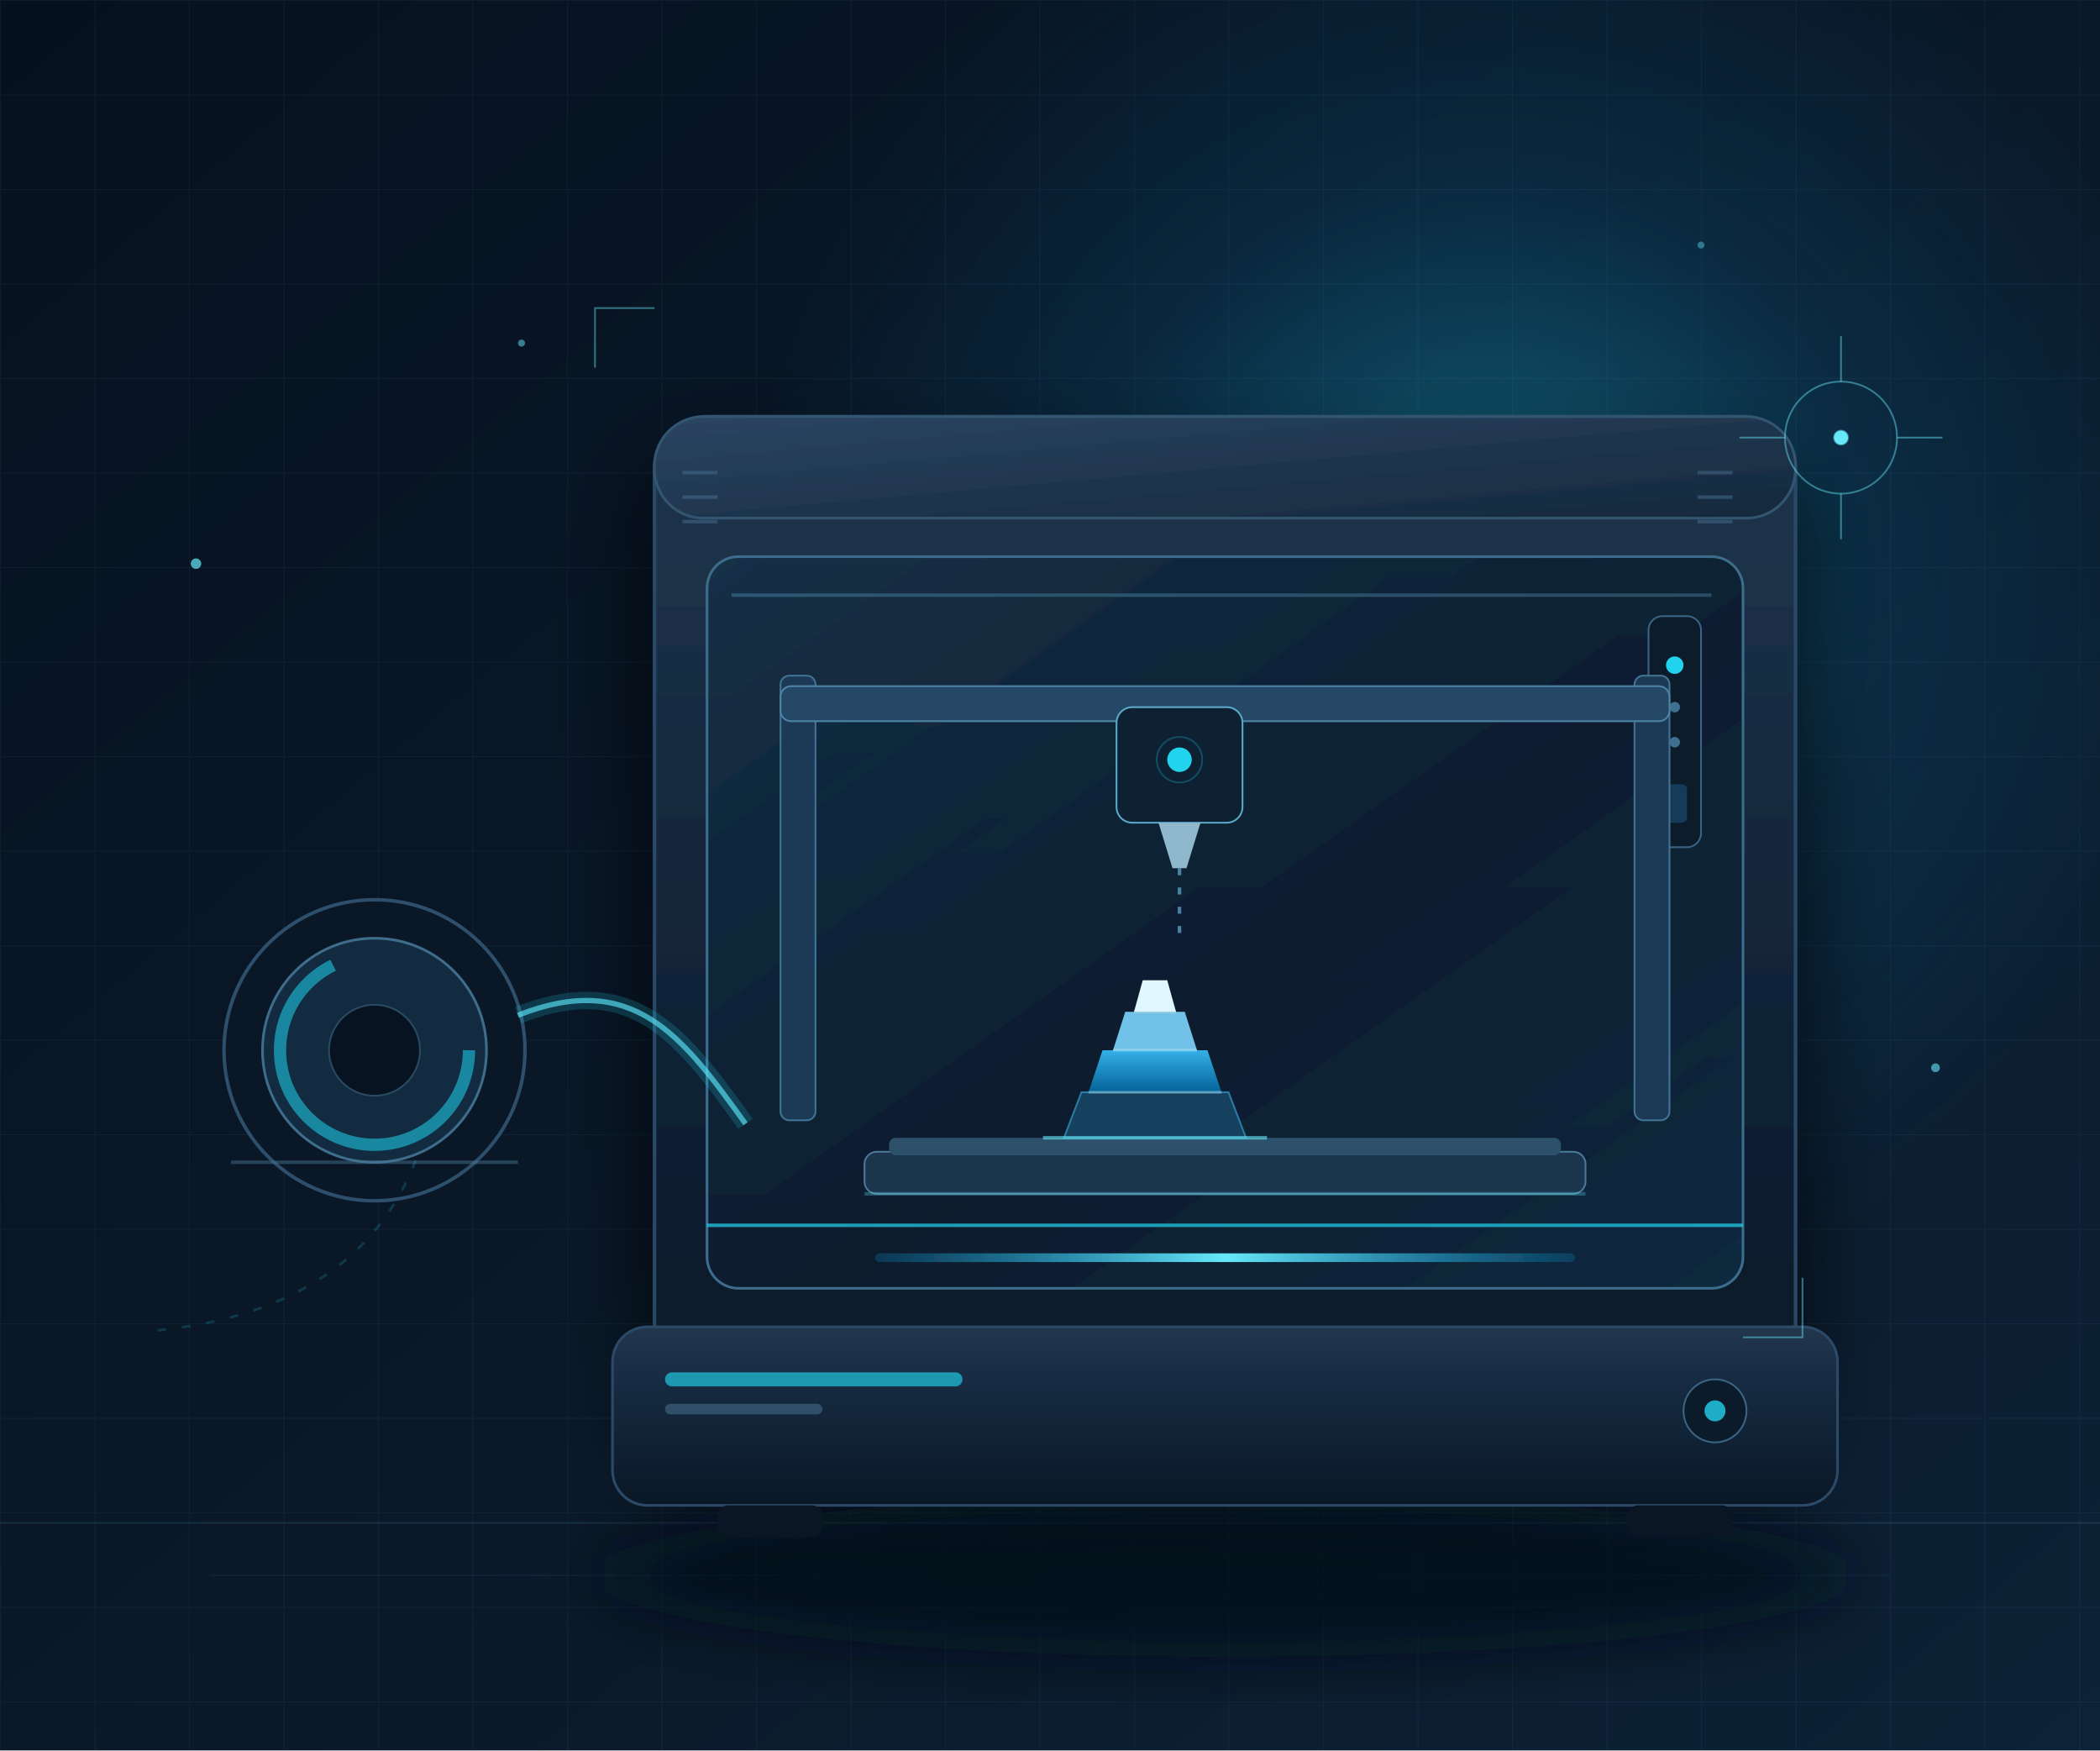
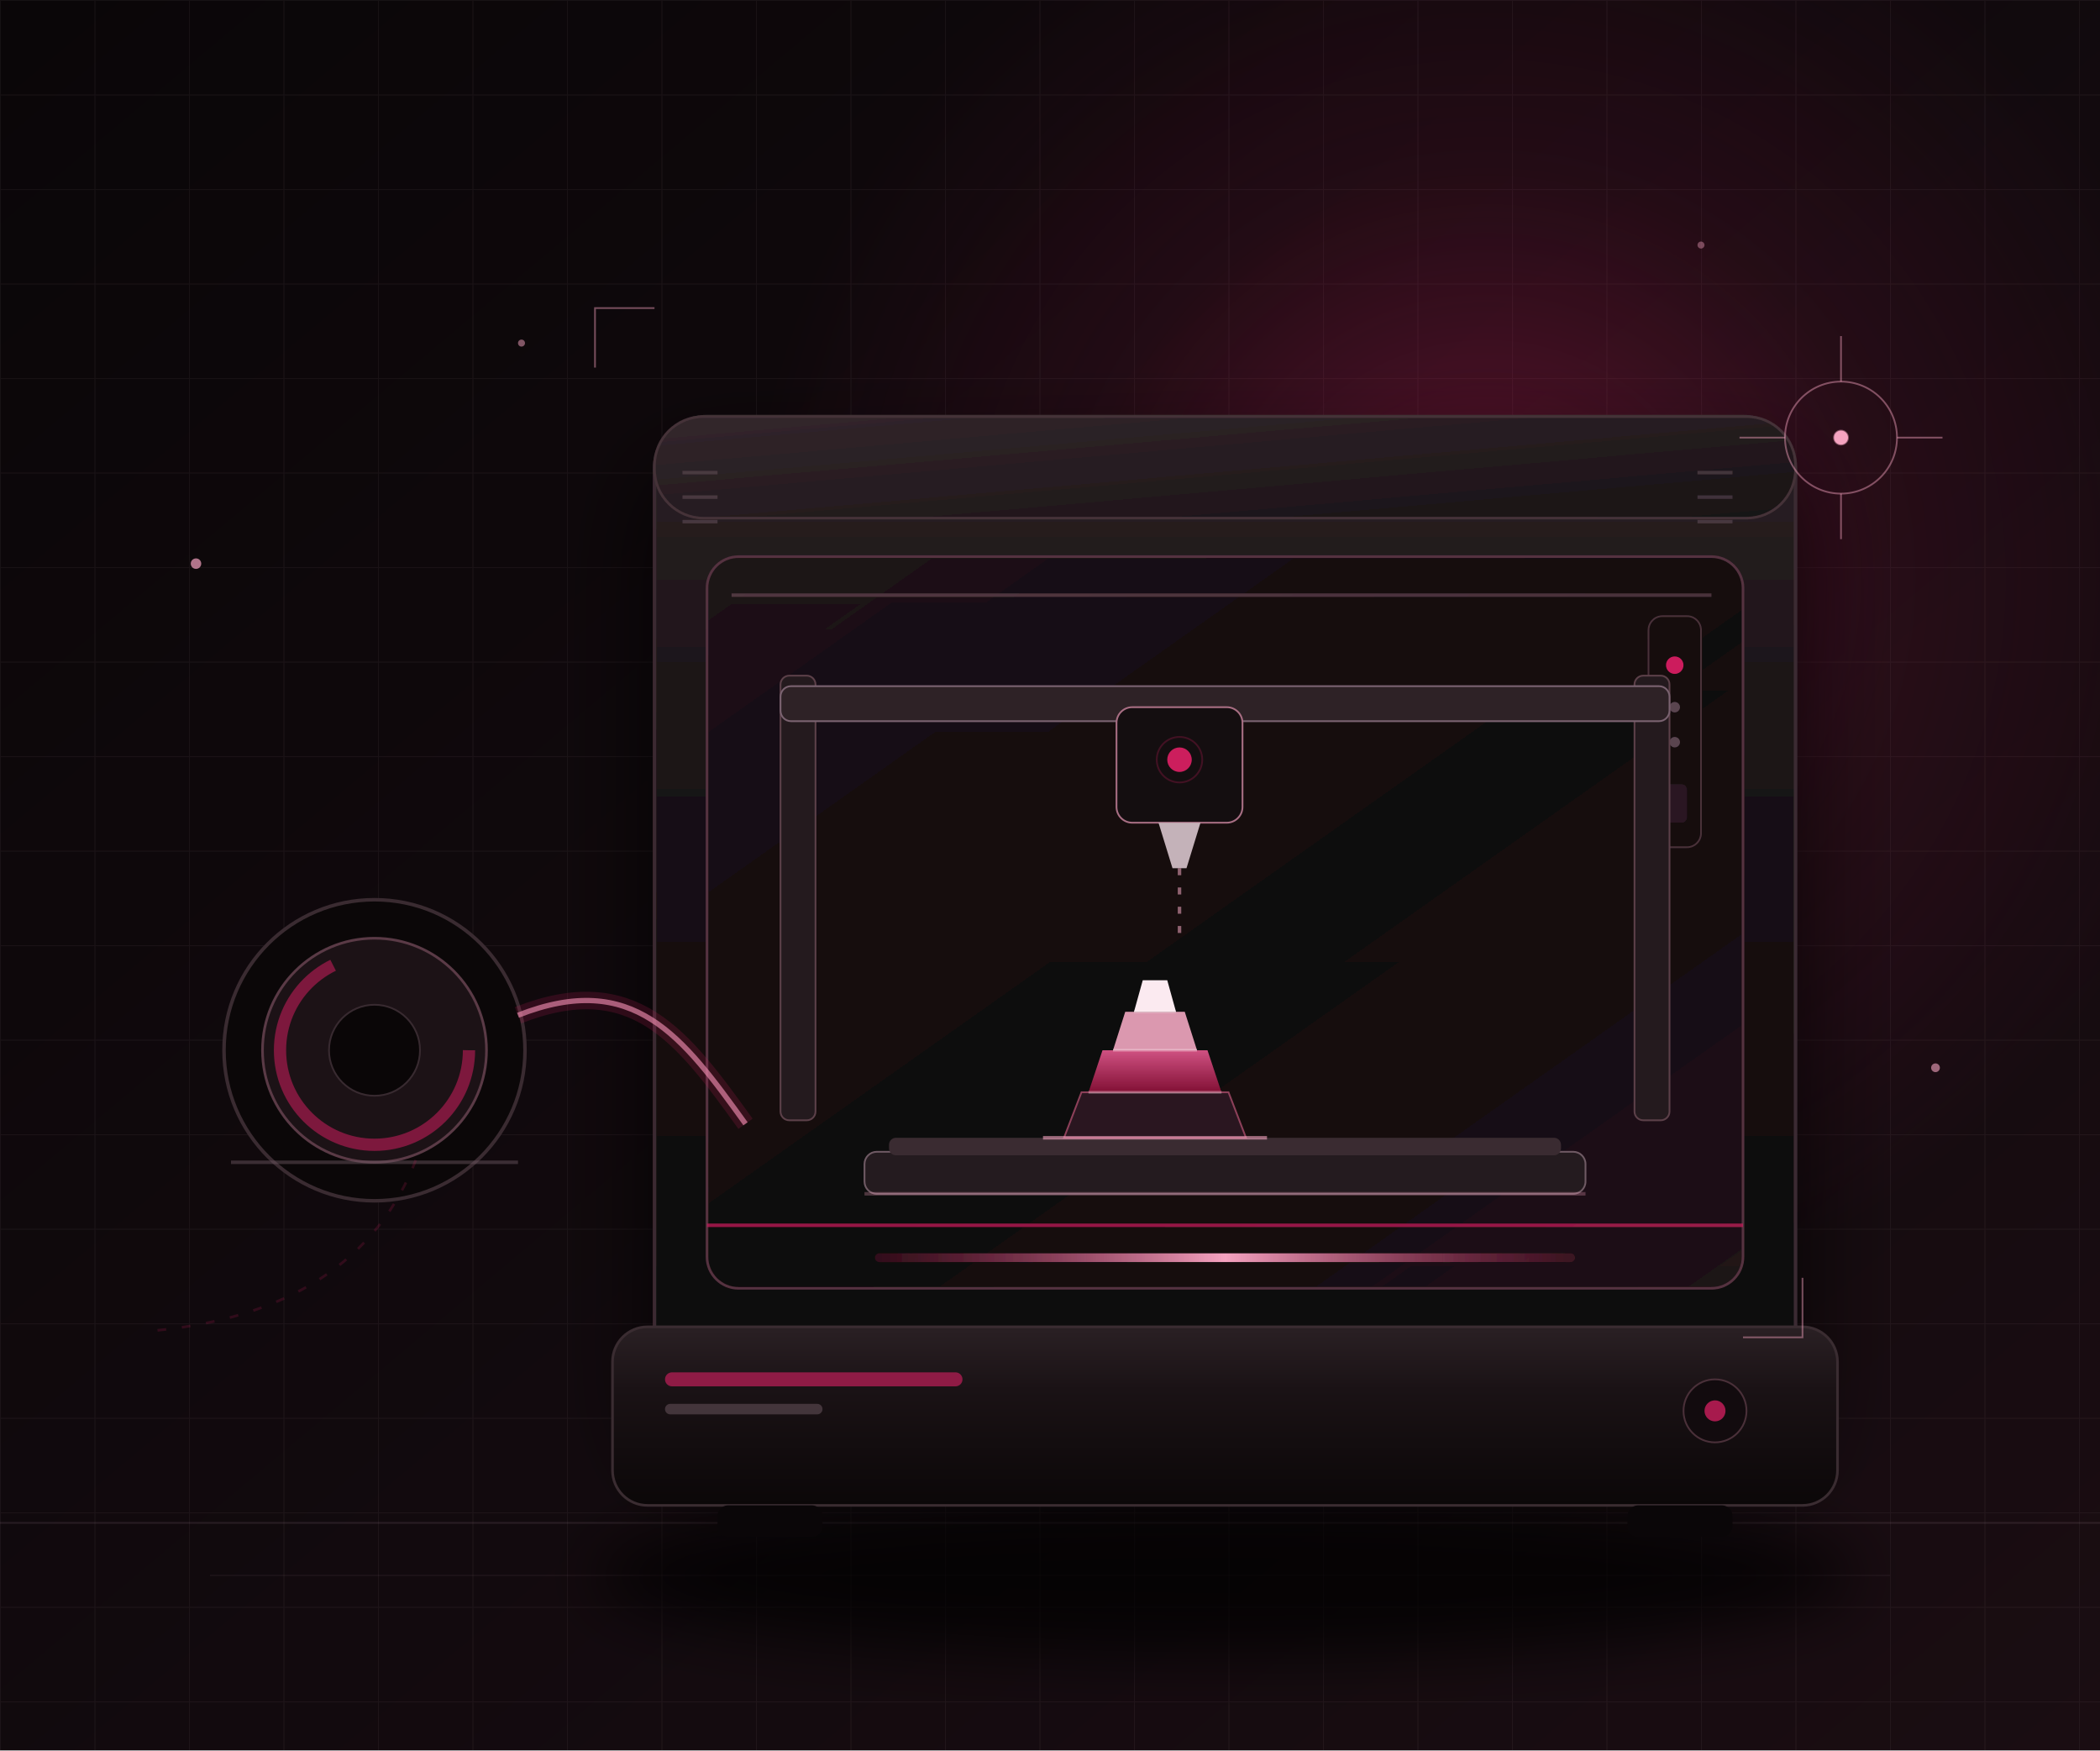
<svg xmlns="http://www.w3.org/2000/svg" viewBox="0 0 1200 1000" role="img" aria-labelledby="title desc">
  <defs>
    <linearGradient id="bg" x1="0" y1="0" x2="1" y2="1">
-       <stop offset="0" stop-color="#06111f" />
-       <stop offset=".55" stop-color="#0a1929" />
-       <stop offset="1" stop-color="#0d2237" />
+       <stop offset="0" stop-color="#0a0608" />
+       <stop offset=".55" stop-color="#120a0e" />
+       <stop offset="1" stop-color="#1a0d12" />
    </linearGradient>
    <radialGradient id="glow" cx="50%" cy="50%" r="50%">
-       <stop offset="0" stop-color="#22d3ee" stop-opacity=".42" />
-       <stop offset=".55" stop-color="#0ea5e9" stop-opacity=".12" />
-       <stop offset="1" stop-color="#0ea5e9" stop-opacity="0" />
+       <stop offset="0" stop-color="#cc1e5d" stop-opacity=".42" />
+       <stop offset=".55" stop-color="#b41f54" stop-opacity=".12" />
+       <stop offset="1" stop-color="#b41f54" stop-opacity="0" />
    </radialGradient>
    <linearGradient id="metal" x1="0" y1="0" x2="0" y2="1">
-       <stop offset="0" stop-color="#22364d" />
-       <stop offset=".35" stop-color="#152a40" />
-       <stop offset="1" stop-color="#0a1726" />
+       <stop offset="0" stop-color="#2a2024" />
+       <stop offset=".35" stop-color="#1a1215" />
+       <stop offset="1" stop-color="#0b0708" />
    </linearGradient>
    <linearGradient id="metalTop" x1="0" y1="0" x2="1" y2="1">
-       <stop offset="0" stop-color="#2b4562" />
-       <stop offset="1" stop-color="#14283c" />
+       <stop offset="0" stop-color="#33272c" />
+       <stop offset="1" stop-color="#181114" />
    </linearGradient>
    <linearGradient id="glass" x1="0" y1="0" x2="1" y2="1">
-       <stop offset="0" stop-color="#143047" stop-opacity=".9" />
-       <stop offset=".55" stop-color="#0b1c2c" stop-opacity=".88" />
-       <stop offset="1" stop-color="#0f2b42" stop-opacity=".9" />
+       <stop offset="0" stop-color="#1c1216" stop-opacity=".9" />
+       <stop offset=".55" stop-color="#0f090b" stop-opacity=".88" />
+       <stop offset="1" stop-color="#221319" stop-opacity=".9" />
    </linearGradient>
    <linearGradient id="cyan" x1="0" y1="0" x2="1" y2="0">
-       <stop offset="0" stop-color="#0ea5e9" stop-opacity=".2" />
-       <stop offset=".5" stop-color="#67e8f9" />
-       <stop offset="1" stop-color="#0ea5e9" stop-opacity=".2" />
+       <stop offset="0" stop-color="#b41f54" stop-opacity=".2" />
+       <stop offset=".5" stop-color="#f5a3c0" />
+       <stop offset="1" stop-color="#b41f54" stop-opacity=".2" />
    </linearGradient>
    <linearGradient id="part" x1="0" y1="0" x2="0" y2="1">
-       <stop offset="0" stop-color="#38bdf8" />
-       <stop offset="1" stop-color="#0369a1" />
+       <stop offset="0" stop-color="#e0578c" />
+       <stop offset="1" stop-color="#8c1038" />
    </linearGradient>
    <pattern id="grid" width="54" height="54" patternUnits="userSpaceOnUse">
-       <path d="M54 0H0V54" fill="none" stroke="#80b7d8" stroke-opacity=".09" stroke-width="1" />
+       <path d="M54 0H0V54" fill="none" stroke="#d9b6c4" stroke-opacity=".09" stroke-width="1" />
    </pattern>
    <filter id="soft" x="-30%" y="-30%" width="160%" height="160%">
      <feGaussianBlur stdDeviation="18" />
    </filter>
    <filter id="shadow" x="-30%" y="-30%" width="160%" height="180%">
-       <feDropShadow dx="0" dy="30" stdDeviation="28" flood-color="#020912" flood-opacity=".75" />
+       <feDropShadow dx="0" dy="30" stdDeviation="28" flood-color="#000000" flood-opacity=".75" />
    </filter>
    <linearGradient id="fade" x1="0" y1="0" x2="0" y2="1">
-       <stop offset="0" stop-color="#22d3ee" stop-opacity=".8" />
-       <stop offset="1" stop-color="#22d3ee" stop-opacity="0" />
+       <stop offset="0" stop-color="#cc1e5d" stop-opacity=".8" />
+       <stop offset="1" stop-color="#cc1e5d" stop-opacity="0" />
    </linearGradient>
  </defs>
  <rect width="1200" height="1000" fill="url(#bg)" />
  <rect width="1200" height="1000" fill="url(#grid)" opacity=".7" />
  <circle cx="850" cy="330" r="430" fill="url(#glow)" />
-   <path d="M0 870h1200" stroke="#4f8fb3" stroke-opacity=".18" stroke-width="1" />
-   <path d="M120 900h960" stroke="#4f8fb3" stroke-opacity=".08" stroke-width="1" />
-   <ellipse cx="700" cy="900" rx="360" ry="46" fill="#020a14" opacity=".75" filter="url(#soft)" />
+   <path d="M0 870h1200" stroke="#8c7580" stroke-opacity=".18" stroke-width="1" />
+   <path d="M120 900h960" stroke="#8c7580" stroke-opacity=".08" stroke-width="1" />
+   <ellipse cx="700" cy="900" rx="360" ry="46" fill="#000000" opacity=".75" filter="url(#soft)" />
  <g filter="url(#shadow)">
-     <rect x="374" y="238" width="652" height="572" rx="30" fill="url(#metal)" stroke="#2c4a67" stroke-width="2" />
-     <rect x="374" y="238" width="652" height="58" rx="28" fill="url(#metalTop)" stroke="#335671" stroke-width="1.5" />
-     <rect x="404" y="318" width="592" height="418" rx="18" fill="url(#glass)" stroke="#3d6c8d" stroke-width="1.5" />
-     <path d="M418 340h560" stroke="#7dd3fc" stroke-opacity=".25" stroke-width="2" />
-     <path d="M404 700h592" stroke="#22d3ee" stroke-opacity=".7" stroke-width="2" />
+     <rect x="374" y="238" width="652" height="572" rx="30" fill="url(#metal)" stroke="#3a2c31" stroke-width="2" />
+     <rect x="374" y="238" width="652" height="58" rx="28" fill="url(#metalTop)" stroke="#443238" stroke-width="1.5" />
+     <rect x="404" y="318" width="592" height="418" rx="18" fill="url(#glass)" stroke="#54323f" stroke-width="1.5" />
+     <path d="M418 340h560" stroke="#f2a7c1" stroke-opacity=".25" stroke-width="2" />
+     <path d="M404 700h592" stroke="#cc1e5d" stroke-opacity=".7" stroke-width="2" />
    <rect x="500" y="716" width="400" height="5" rx="2.5" fill="url(#cyan)" />
-     <g stroke="#4c7797" stroke-opacity=".45" stroke-width="2">
+     <g stroke="#6f5a64" stroke-opacity=".45" stroke-width="2">
      <path d="M390 270h20M390 284h20M390 298h20" />
      <path d="M990 270h-20M990 284h-20M990 298h-20" />
    </g>
-     <rect x="942" y="352" width="30" height="132" rx="8" fill="#0b1a29" stroke="#3b6483" />
-     <circle cx="957" cy="380" r="5" fill="#22d3ee" />
-     <circle cx="957" cy="404" r="3" fill="#3f6f8f" />
-     <circle cx="957" cy="424" r="3" fill="#3f6f8f" />
-     <rect x="950" y="448" width="14" height="22" rx="3" fill="#123b58" />
+     <rect x="942" y="352" width="30" height="132" rx="8" fill="#120b0e" stroke="#4a3039" />
+     <circle cx="957" cy="380" r="5" fill="#cc1e5d" />
+     <circle cx="957" cy="404" r="3" fill="#5a4450" />
+     <circle cx="957" cy="424" r="3" fill="#5a4450" />
+     <rect x="950" y="448" width="14" height="22" rx="3" fill="#2a1620" />
  </g>
  <g>
-     <rect x="446" y="386" width="20" height="254" rx="5" fill="#1c3a55" stroke="#417494" />
-     <rect x="934" y="386" width="20" height="254" rx="5" fill="#1c3a55" stroke="#417494" />
-     <rect x="446" y="392" width="508" height="20" rx="6" fill="#244866" stroke="#4d83a5" />
-     <rect x="638" y="404" width="72" height="66" rx="9" fill="#0d2133" stroke="#5ba9c9" />
-     <path d="M662 470h24l-8 26h-8z" fill="#8fb8cc" />
-     <circle cx="674" cy="434" r="7" fill="#22d3ee" />
-     <circle cx="674" cy="434" r="13" fill="none" stroke="#22d3ee" stroke-opacity=".25" />
-     <path d="M674 496v40" stroke="#7dd3fc" stroke-opacity=".55" stroke-width="2" stroke-dasharray="4 7" />
+     <rect x="446" y="386" width="20" height="254" rx="5" fill="#241a1e" stroke="#5c4049" />
+     <rect x="934" y="386" width="20" height="254" rx="5" fill="#241a1e" stroke="#5c4049" />
+     <rect x="446" y="392" width="508" height="20" rx="6" fill="#2e2226" stroke="#7a6270" />
+     <rect x="638" y="404" width="72" height="66" rx="9" fill="#140e10" stroke="#a86e83" />
+     <path d="M662 470h24l-8 26h-8z" fill="#c4b2b9" />
+     <circle cx="674" cy="434" r="7" fill="#cc1e5d" />
+     <circle cx="674" cy="434" r="13" fill="none" stroke="#cc1e5d" stroke-opacity=".25" />
+     <path d="M674 496v40" stroke="#f2a7c1" stroke-opacity=".55" stroke-width="2" stroke-dasharray="4 7" />
  </g>
  <g>
-     <rect x="494" y="658" width="412" height="24" rx="7" fill="#1b354c" stroke="#4b7897" />
-     <rect x="508" y="650" width="384" height="10" rx="4" fill="#2d506b" />
+     <rect x="494" y="658" width="412" height="24" rx="7" fill="#241b1f" stroke="#6f5a64" />
+     <rect x="508" y="650" width="384" height="10" rx="4" fill="#3a2b31" />
    <g>
-       <path d="M608 650h104l-10-26H618z" fill="#15415e" stroke="#2b7ba6" />
+       <path d="M608 650h104l-10-26H618z" fill="#2a1620" stroke="#8c4059" />
      <path d="M622 624h76l-8-24h-60z" fill="url(#part)" opacity=".92" />
-       <path d="M636 600h48l-7-22h-34z" fill="#7dd3fc" opacity=".9" />
-       <path d="M648 578h24l-5-18h-14z" fill="#e0f7ff" />
-       <path d="M596 650h128" stroke="#67e8f9" stroke-opacity=".6" stroke-width="2" />
-       <path d="M622 624h76M636 600h48M648 578h24" stroke="#e0f7ff" stroke-opacity=".35" stroke-width="1.5" />
+       <path d="M636 600h48l-7-22h-34z" fill="#f2a7c1" opacity=".9" />
+       <path d="M648 578h24l-5-18h-14z" fill="#fbeaf0" />
+       <path d="M596 650h128" stroke="#f5a3c0" stroke-opacity=".6" stroke-width="2" />
+       <path d="M622 624h76M636 600h48M648 578h24" stroke="#fbeaf0" stroke-opacity=".35" stroke-width="1.5" />
    </g>
-     <path d="M494 682h412" stroke="#67e8f9" stroke-opacity=".28" stroke-width="2" />
+     <path d="M494 682h412" stroke="#f5a3c0" stroke-opacity=".28" stroke-width="2" />
  </g>
  <g>
-     <rect x="350" y="758" width="700" height="102" rx="20" fill="url(#metal)" stroke="#2c4a67" stroke-width="1.5" />
-     <rect x="380" y="784" width="170" height="8" rx="4" fill="#22d3ee" opacity=".65" />
-     <rect x="380" y="802" width="90" height="6" rx="3" fill="#4b7897" opacity=".5" />
-     <circle cx="980" cy="806" r="18" fill="#0b1b2a" stroke="#3a6483" />
-     <circle cx="980" cy="806" r="6" fill="#22d3ee" opacity=".8" />
-     <rect x="410" y="860" width="60" height="18" rx="6" fill="#0a1624" />
-     <rect x="930" y="860" width="60" height="18" rx="6" fill="#0a1624" />
+     <rect x="350" y="758" width="700" height="102" rx="20" fill="url(#metal)" stroke="#3a2c31" stroke-width="1.5" />
+     <rect x="380" y="784" width="170" height="8" rx="4" fill="#cc1e5d" opacity=".65" />
+     <rect x="380" y="802" width="90" height="6" rx="3" fill="#6f5a64" opacity=".5" />
+     <circle cx="980" cy="806" r="18" fill="#120b0e" stroke="#4a3039" />
+     <circle cx="980" cy="806" r="6" fill="#cc1e5d" opacity=".8" />
+     <rect x="410" y="860" width="60" height="18" rx="6" fill="#0a0608" />
+     <rect x="930" y="860" width="60" height="18" rx="6" fill="#0a0608" />
  </g>
  <g>
-     <circle cx="214" cy="600" r="86" fill="#0a1726" stroke="#2d4f6b" stroke-width="2" />
-     <circle cx="214" cy="600" r="64" fill="#122b40" stroke="#3e6d8c" stroke-width="1.5" />
-     <circle cx="214" cy="600" r="26" fill="#071320" stroke="#2a4a63" />
-     <circle cx="214" cy="600" r="54" fill="none" stroke="#22d3ee" stroke-opacity=".55" stroke-width="7" stroke-dasharray="230 110" />
-     <path d="M296 580c66-26 94 12 130 62" fill="none" stroke="#67e8f9" stroke-opacity=".65" stroke-width="3" />
-     <path d="M296 580c66-26 94 12 130 62" fill="none" stroke="#22d3ee" stroke-opacity=".18" stroke-width="10" />
-     <path d="M132 664h164" stroke="#4b7897" stroke-opacity=".45" stroke-width="2" />
+     <circle cx="214" cy="600" r="86" fill="#0b0708" stroke="#3a2b31" stroke-width="2" />
+     <circle cx="214" cy="600" r="64" fill="#1c1216" stroke="#5a3a46" stroke-width="1.5" />
+     <circle cx="214" cy="600" r="26" fill="#0a0607" stroke="#382a30" />
+     <circle cx="214" cy="600" r="54" fill="none" stroke="#cc1e5d" stroke-opacity=".55" stroke-width="7" stroke-dasharray="230 110" />
+     <path d="M296 580c66-26 94 12 130 62" fill="none" stroke="#f5a3c0" stroke-opacity=".65" stroke-width="3" />
+     <path d="M296 580c66-26 94 12 130 62" fill="none" stroke="#cc1e5d" stroke-opacity=".18" stroke-width="10" />
+     <path d="M132 664h164" stroke="#6f5a64" stroke-opacity=".45" stroke-width="2" />
  </g>
-   <g fill="none" stroke="#67e8f9" stroke-opacity=".45">
+   <g fill="none" stroke="#f5a3c0" stroke-opacity=".45">
    <circle cx="1052" cy="250" r="32" />
-     <circle cx="1052" cy="250" r="4" fill="#67e8f9" />
+     <circle cx="1052" cy="250" r="4" fill="#f5a3c0" />
    <path d="M1052 218v-26M1052 282v26M1020 250h-26M1084 250h26" />
    <path d="M340 210v-34h34M1030 730v34h-34" />
  </g>
-   <g fill="#67e8f9">
+   <g fill="#f5a3c0">
    <circle cx="112" cy="322" r="3" opacity=".7" />
    <circle cx="298" cy="196" r="2" opacity=".5" />
    <circle cx="1106" cy="610" r="2.5" opacity=".6" />
    <circle cx="972" cy="140" r="2" opacity=".4" />
  </g>
-   <path d="M90 760c80-8 130-44 150-104" fill="none" stroke="#22d3ee" stroke-opacity=".18" stroke-width="1.5" stroke-dasharray="5 9" />
+   <path d="M90 760c80-8 130-44 150-104" fill="none" stroke="#cc1e5d" stroke-opacity=".18" stroke-width="1.5" stroke-dasharray="5 9" />
</svg>
